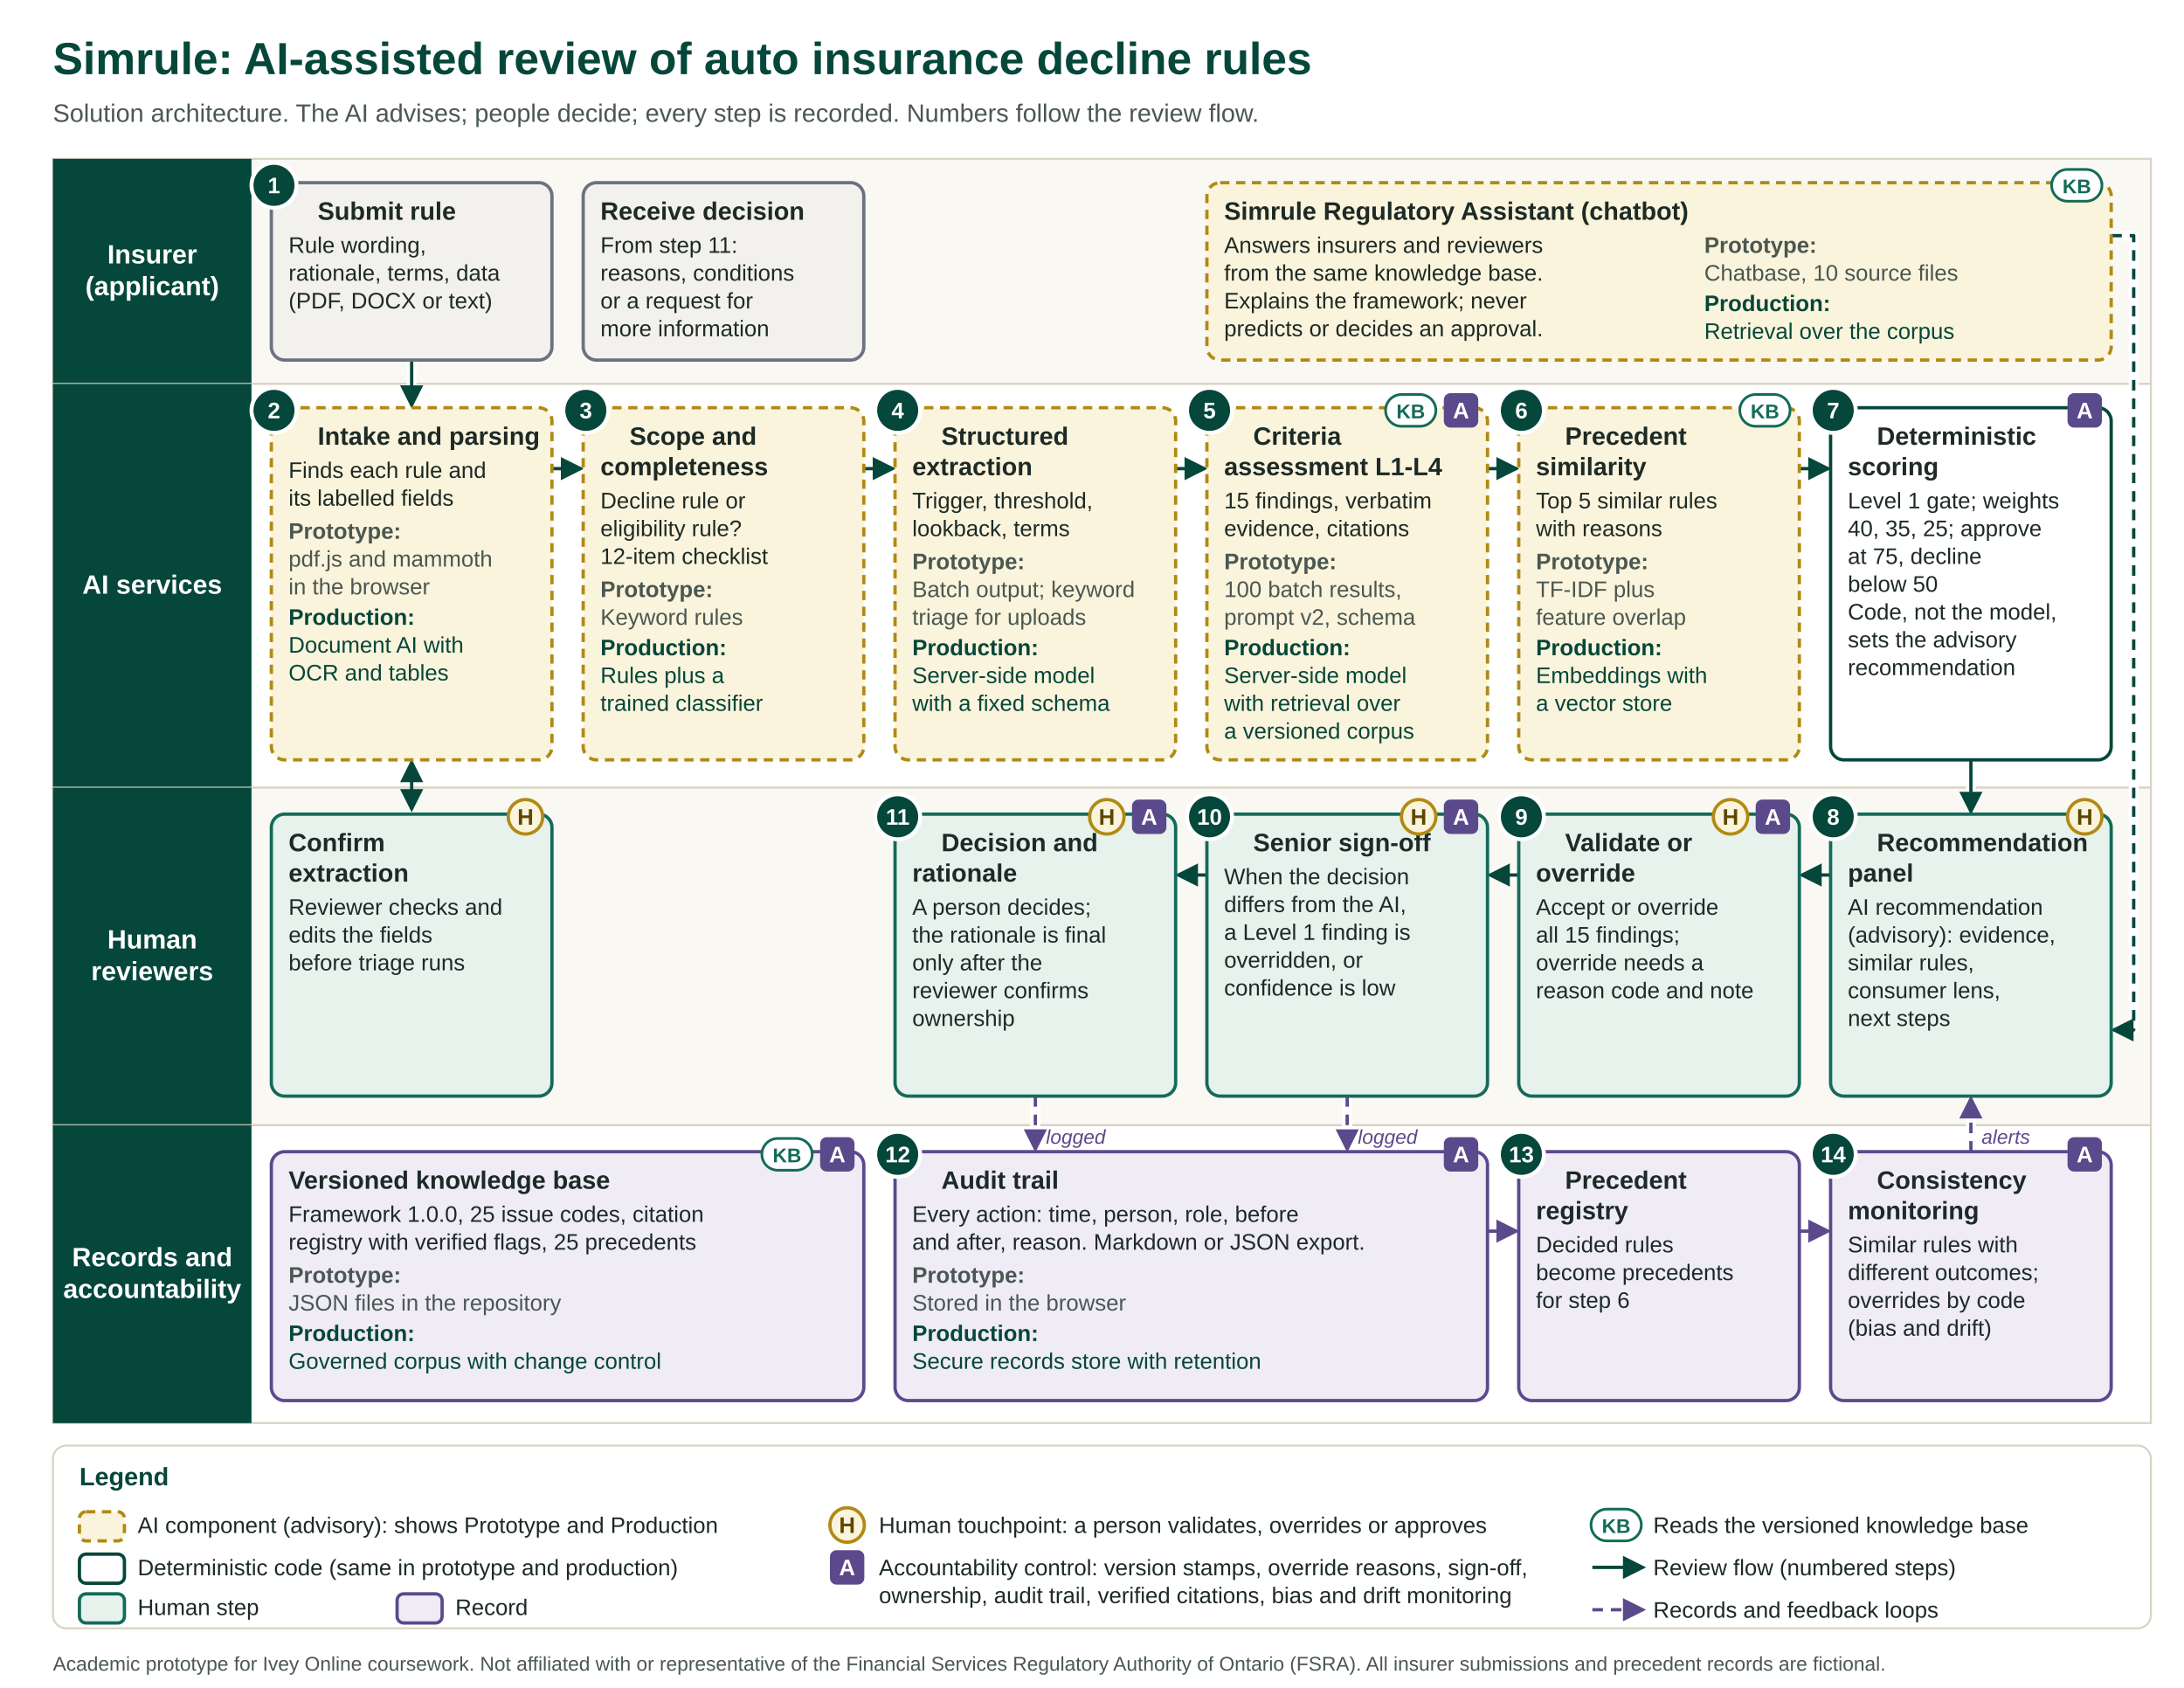
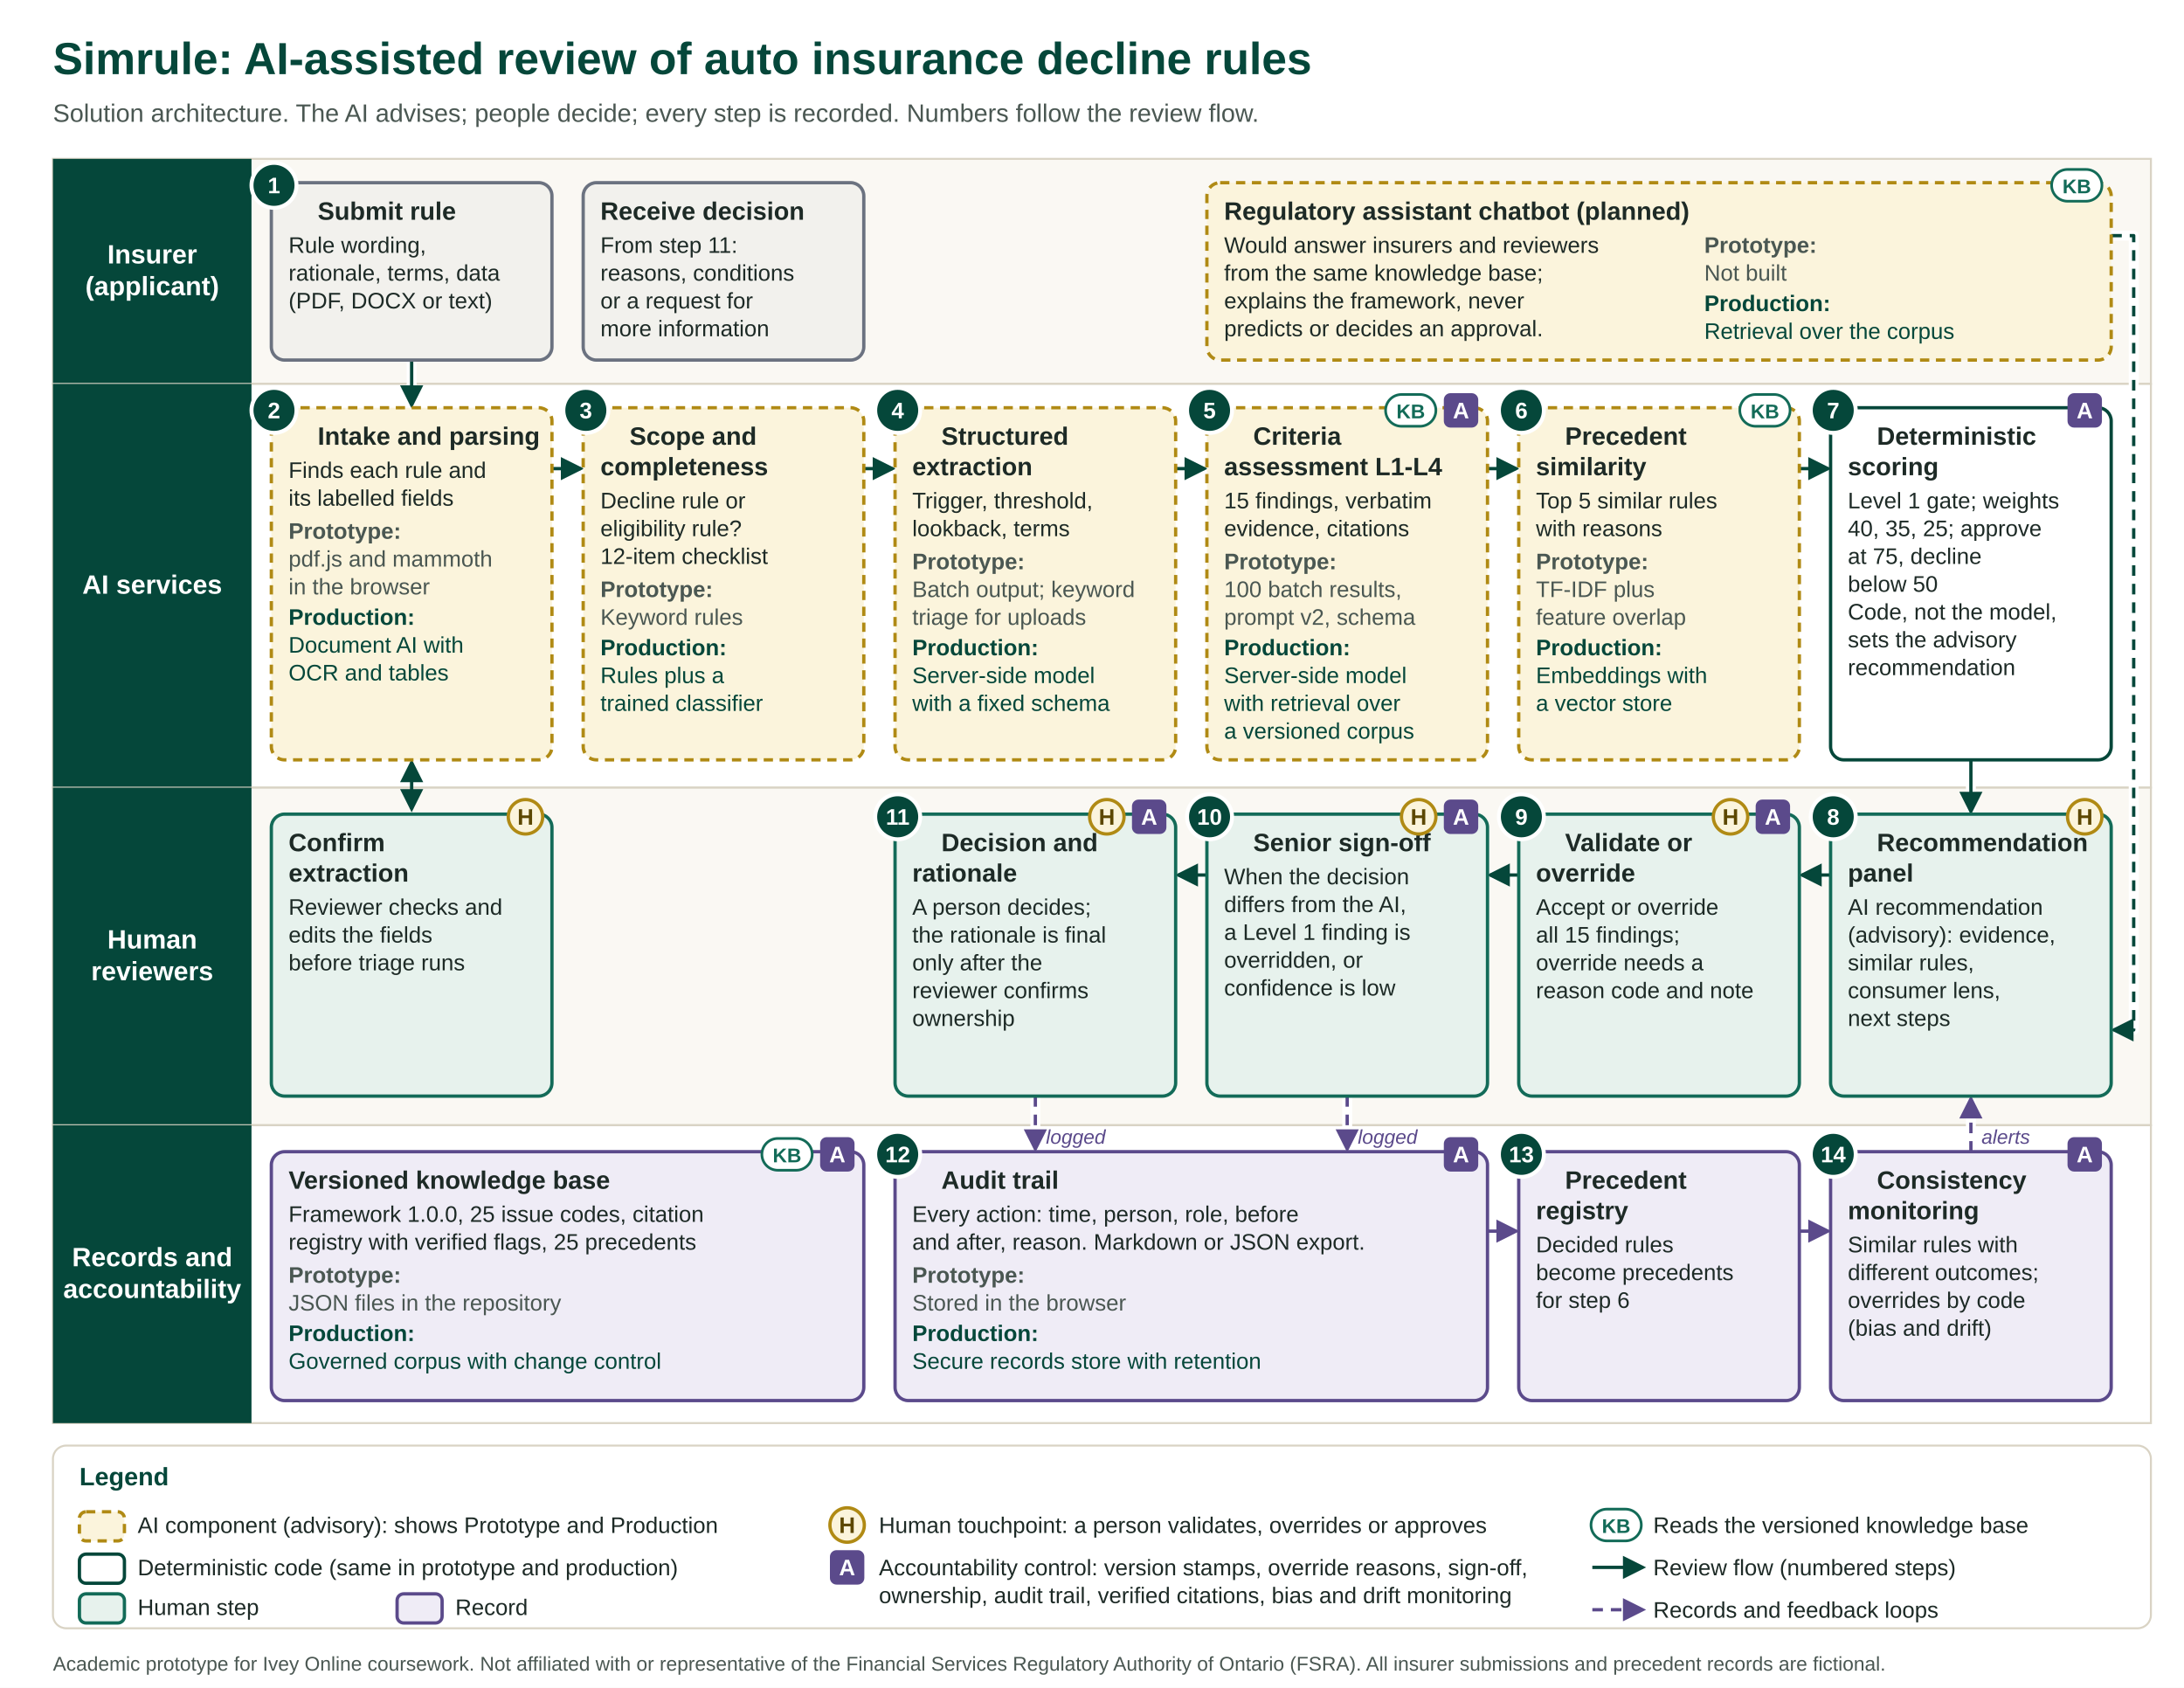
<svg xmlns="http://www.w3.org/2000/svg" viewBox="0 0 1650 1275" width="1650" height="1275" role="img" aria-labelledby="t d">
  <defs>
    <marker id="head" viewBox="0 0 10 10" refX="8.5" refY="5" markerWidth="7" markerHeight="7" orient="auto-start-reverse">
      <path d="M0,0 L10,5 L0,10 z" fill="#05473a" />
    </marker>
    <marker id="headPurple" viewBox="0 0 10 10" refX="8.5" refY="5" markerWidth="7" markerHeight="7" orient="auto-start-reverse">
      <path d="M0,0 L10,5 L0,10 z" fill="#5b4a8b" />
    </marker>
  </defs>
  <rect width="1650" height="1275" fill="#ffffff" />
  <text x="40" y="56" font-family="Arial, Liberation Sans, Helvetica, sans-serif" font-size="34" font-weight="700" fill="#05473a">Simrule: AI-assisted review of auto insurance decline rules</text>
  <text x="40" y="92" font-family="Arial, Liberation Sans, Helvetica, sans-serif" font-size="19" font-weight="400" fill="#4a5752">Solution architecture. The AI advises; people decide; every step is recorded. Numbers follow the review flow.</text>
  <rect x="40" y="120" width="1585" height="170" fill="#faf8f3" stroke="#d9d3c4" stroke-width="1.5" />
  <rect x="40" y="120" width="150" height="170" fill="#05473a" />
  <text x="115" y="199" font-family="Arial, Liberation Sans, Helvetica, sans-serif" font-size="20" font-weight="700" fill="#ffffff" text-anchor="middle">Insurer</text>
  <text x="115" y="223" font-family="Arial, Liberation Sans, Helvetica, sans-serif" font-size="20" font-weight="700" fill="#ffffff" text-anchor="middle">(applicant)</text>
  <rect x="40" y="290" width="1585" height="305" fill="#ffffff" stroke="#d9d3c4" stroke-width="1.5" />
  <rect x="40" y="290" width="150" height="305" fill="#05473a" />
  <text x="115" y="448.5" font-family="Arial, Liberation Sans, Helvetica, sans-serif" font-size="20" font-weight="700" fill="#ffffff" text-anchor="middle">AI services</text>
  <rect x="40" y="595" width="1585" height="255" fill="#faf8f3" stroke="#d9d3c4" stroke-width="1.5" />
  <rect x="40" y="595" width="150" height="255" fill="#05473a" />
  <text x="115" y="716.5" font-family="Arial, Liberation Sans, Helvetica, sans-serif" font-size="20" font-weight="700" fill="#ffffff" text-anchor="middle">Human</text>
  <text x="115" y="740.5" font-family="Arial, Liberation Sans, Helvetica, sans-serif" font-size="20" font-weight="700" fill="#ffffff" text-anchor="middle">reviewers</text>
  <rect x="40" y="850" width="1585" height="225" fill="#ffffff" stroke="#d9d3c4" stroke-width="1.5" />
  <rect x="40" y="850" width="150" height="225" fill="#05473a" />
  <text x="115" y="956.5" font-family="Arial, Liberation Sans, Helvetica, sans-serif" font-size="20" font-weight="700" fill="#ffffff" text-anchor="middle">Records and</text>
  <text x="115" y="980.5" font-family="Arial, Liberation Sans, Helvetica, sans-serif" font-size="20" font-weight="700" fill="#ffffff" text-anchor="middle">accountability</text>
  <path d="M 311 272 V 306" fill="none" stroke="#ffffff" stroke-width="7.5" stroke-linejoin="round" />
  <path d="M 311 272 V 306" fill="none" stroke="#05473a" stroke-width="2.5" stroke-linejoin="round" marker-end="url(#head)" />
  <path d="M 417 354 H 438.6" fill="none" stroke="#ffffff" stroke-width="7.5" stroke-linejoin="round" />
  <path d="M 417 354 H 438.6" fill="none" stroke="#05473a" stroke-width="2.5" stroke-linejoin="round" marker-end="url(#head)" />
  <path d="M 652.6 354 H 674.2" fill="none" stroke="#ffffff" stroke-width="7.5" stroke-linejoin="round" />
  <path d="M 652.6 354 H 674.2" fill="none" stroke="#05473a" stroke-width="2.5" stroke-linejoin="round" marker-end="url(#head)" />
  <path d="M 888.2 354 H 909.8" fill="none" stroke="#ffffff" stroke-width="7.5" stroke-linejoin="round" />
  <path d="M 888.2 354 H 909.8" fill="none" stroke="#05473a" stroke-width="2.5" stroke-linejoin="round" marker-end="url(#head)" />
  <path d="M 1123.8 354 H 1145.4" fill="none" stroke="#ffffff" stroke-width="7.5" stroke-linejoin="round" />
  <path d="M 1123.8 354 H 1145.4" fill="none" stroke="#05473a" stroke-width="2.5" stroke-linejoin="round" marker-end="url(#head)" />
  <path d="M 1359.4 354 H 1381" fill="none" stroke="#ffffff" stroke-width="7.5" stroke-linejoin="round" />
  <path d="M 1359.4 354 H 1381" fill="none" stroke="#05473a" stroke-width="2.5" stroke-linejoin="round" marker-end="url(#head)" />
  <path d="M 311 576 V 611" fill="none" stroke="#05473a" stroke-width="2.5" marker-start="url(#head)" marker-end="url(#head)" />
  <path d="M 1489 574 V 613" fill="none" stroke="#ffffff" stroke-width="7.5" stroke-linejoin="round" />
  <path d="M 1489 574 V 613" fill="none" stroke="#05473a" stroke-width="2.5" stroke-linejoin="round" marker-end="url(#head)" />
  <path d="M 1383 661 H 1361.4" fill="none" stroke="#ffffff" stroke-width="7.5" stroke-linejoin="round" />
  <path d="M 1383 661 H 1361.4" fill="none" stroke="#05473a" stroke-width="2.5" stroke-linejoin="round" marker-end="url(#head)" />
  <path d="M 1147.4 661 H 1125.8" fill="none" stroke="#ffffff" stroke-width="7.5" stroke-linejoin="round" />
  <path d="M 1147.4 661 H 1125.8" fill="none" stroke="#05473a" stroke-width="2.5" stroke-linejoin="round" marker-end="url(#head)" />
  <path d="M 911.8 661 H 890.2" fill="none" stroke="#ffffff" stroke-width="7.5" stroke-linejoin="round" />
  <path d="M 911.8 661 H 890.2" fill="none" stroke="#05473a" stroke-width="2.5" stroke-linejoin="round" marker-end="url(#head)" />
  <path d="M 782.2 828 V 868" fill="none" stroke="#ffffff" stroke-width="7.5" stroke-linejoin="round" />
  <path d="M 782.2 828 V 868" fill="none" stroke="#5b4a8b" stroke-width="2.5" stroke-linejoin="round" stroke-dasharray="8 6" marker-end="url(#headPurple)" />
  <path d="M 1017.8 828 V 868" fill="none" stroke="#ffffff" stroke-width="7.5" stroke-linejoin="round" />
  <path d="M 1017.8 828 V 868" fill="none" stroke="#5b4a8b" stroke-width="2.5" stroke-linejoin="round" stroke-dasharray="8 6" marker-end="url(#headPurple)" />
  <path d="M 1123.8 930 H 1145.4" fill="none" stroke="#ffffff" stroke-width="7.5" stroke-linejoin="round" />
  <path d="M 1123.8 930 H 1145.4" fill="none" stroke="#5b4a8b" stroke-width="2.5" stroke-linejoin="round" stroke-dasharray="8 6" marker-end="url(#headPurple)" />
  <path d="M 1359.4 930 H 1381" fill="none" stroke="#ffffff" stroke-width="7.5" stroke-linejoin="round" />
  <path d="M 1359.4 930 H 1381" fill="none" stroke="#5b4a8b" stroke-width="2.5" stroke-linejoin="round" stroke-dasharray="8 6" marker-end="url(#headPurple)" />
  <path d="M 1489 870 V 830" fill="none" stroke="#ffffff" stroke-width="7.5" stroke-linejoin="round" />
  <path d="M 1489 870 V 830" fill="none" stroke="#5b4a8b" stroke-width="2.5" stroke-linejoin="round" stroke-dasharray="8 6" marker-end="url(#headPurple)" />
  <path d="M 1595 178 H 1612 V 778 H 1597" fill="none" stroke="#ffffff" stroke-width="7.5" stroke-linejoin="round" />
  <path d="M 1595 178 H 1612 V 778 H 1597" fill="none" stroke="#05473a" stroke-width="2.5" stroke-linejoin="round" stroke-dasharray="8 6" marker-end="url(#head)" />
  <g data-box="submit">
    <rect data-frame="1" x="205" y="138" width="212" height="134" rx="10" fill="#f2f1ed" stroke="#6b7280" stroke-width="2.5" />
    <text x="240" y="166" font-family="Arial, Liberation Sans, Helvetica, sans-serif" font-size="19" font-weight="700" fill="#1d2a26">Submit rule</text>
    <text x="218" y="191" font-family="Arial, Liberation Sans, Helvetica, sans-serif" font-size="17" font-weight="400" fill="#1d2a26">Rule wording,</text>
    <text x="218" y="212" font-family="Arial, Liberation Sans, Helvetica, sans-serif" font-size="17" font-weight="400" fill="#1d2a26">rationale, terms, data</text>
    <text x="218" y="233" font-family="Arial, Liberation Sans, Helvetica, sans-serif" font-size="17" font-weight="400" fill="#1d2a26">(PDF, DOCX or text)</text>
  </g>
  <circle cx="207" cy="140" r="17" fill="#05473a" stroke="#ffffff" stroke-width="3" />
  <text x="207" y="146" font-family="Arial, Liberation Sans, Helvetica, sans-serif" font-size="17" font-weight="700" fill="#ffffff" text-anchor="middle">1</text>
  <g data-box="notice">
    <rect data-frame="1" x="440.6" y="138" width="212" height="134" rx="10" fill="#f2f1ed" stroke="#6b7280" stroke-width="2.5" />
    <text x="453.6" y="166" font-family="Arial, Liberation Sans, Helvetica, sans-serif" font-size="19" font-weight="700" fill="#1d2a26">Receive decision</text>
    <text x="453.6" y="191" font-family="Arial, Liberation Sans, Helvetica, sans-serif" font-size="17" font-weight="400" fill="#1d2a26">From step 11:</text>
    <text x="453.6" y="212" font-family="Arial, Liberation Sans, Helvetica, sans-serif" font-size="17" font-weight="400" fill="#1d2a26">reasons, conditions</text>
    <text x="453.6" y="233" font-family="Arial, Liberation Sans, Helvetica, sans-serif" font-size="17" font-weight="400" fill="#1d2a26">or a request for</text>
    <text x="453.6" y="254" font-family="Arial, Liberation Sans, Helvetica, sans-serif" font-size="17" font-weight="400" fill="#1d2a26">more information</text>
  </g>
  <g data-box="chatbot">
    <rect data-frame="1" x="911.8" y="138" width="683.2" height="134" rx="10" fill="#fbf4dc" stroke="#b08a14" stroke-width="2.5" stroke-dasharray="7 5" />
-     <text x="924.8" y="166" font-family="Arial, Liberation Sans, Helvetica, sans-serif" font-size="19" font-weight="700" fill="#1d2a26">Simrule Regulatory Assistant (chatbot)</text>
-     <text x="924.8" y="191" font-family="Arial, Liberation Sans, Helvetica, sans-serif" font-size="17" font-weight="400" fill="#1d2a26">Answers insurers and reviewers</text>
-     <text x="924.8" y="212" font-family="Arial, Liberation Sans, Helvetica, sans-serif" font-size="17" font-weight="400" fill="#1d2a26">from the same knowledge base.</text>
-     <text x="924.8" y="233" font-family="Arial, Liberation Sans, Helvetica, sans-serif" font-size="17" font-weight="400" fill="#1d2a26">Explains the framework; never</text>
+     <text x="924.8" y="166" font-family="Arial, Liberation Sans, Helvetica, sans-serif" font-size="19" font-weight="700" fill="#1d2a26">Regulatory assistant chatbot (planned)</text>
+     <text x="924.8" y="191" font-family="Arial, Liberation Sans, Helvetica, sans-serif" font-size="17" font-weight="400" fill="#1d2a26">Would answer insurers and reviewers</text>
+     <text x="924.8" y="212" font-family="Arial, Liberation Sans, Helvetica, sans-serif" font-size="17" font-weight="400" fill="#1d2a26">from the same knowledge base;</text>
+     <text x="924.8" y="233" font-family="Arial, Liberation Sans, Helvetica, sans-serif" font-size="17" font-weight="400" fill="#1d2a26">explains the framework, never</text>
    <text x="924.8" y="254" font-family="Arial, Liberation Sans, Helvetica, sans-serif" font-size="17" font-weight="400" fill="#1d2a26">predicts or decides an approval.</text>
    <text x="1287.56" y="191" font-family="Arial, Liberation Sans, Helvetica, sans-serif" font-size="17" font-weight="700" fill="#4a5752">Prototype:</text>
-     <text x="1287.56" y="212" font-family="Arial, Liberation Sans, Helvetica, sans-serif" font-size="17" font-weight="400" fill="#4a5752">Chatbase, 10 source files</text>
+     <text x="1287.56" y="212" font-family="Arial, Liberation Sans, Helvetica, sans-serif" font-size="17" font-weight="400" fill="#4a5752">Not built</text>
    <text x="1287.56" y="235" font-family="Arial, Liberation Sans, Helvetica, sans-serif" font-size="17" font-weight="700" fill="#05473a">Production:</text>
    <text x="1287.56" y="256" font-family="Arial, Liberation Sans, Helvetica, sans-serif" font-size="17" font-weight="400" fill="#05473a">Retrieval over the corpus</text>
  </g>
  <rect x="1550" y="128" width="38" height="24" rx="12" fill="#ffffff" stroke="#136b58" stroke-width="2" />
  <text x="1569" y="146" font-family="Arial, Liberation Sans, Helvetica, sans-serif" font-size="15" font-weight="700" fill="#136b58" text-anchor="middle">KB</text>
  <g data-box="intake">
    <rect data-frame="1" x="205" y="308" width="212" height="266" rx="10" fill="#fbf4dc" stroke="#b08a14" stroke-width="2.5" stroke-dasharray="7 5" />
    <text x="240" y="336" font-family="Arial, Liberation Sans, Helvetica, sans-serif" font-size="19" font-weight="700" fill="#1d2a26">Intake and parsing</text>
    <text x="218" y="361" font-family="Arial, Liberation Sans, Helvetica, sans-serif" font-size="17" font-weight="400" fill="#1d2a26">Finds each rule and</text>
    <text x="218" y="382" font-family="Arial, Liberation Sans, Helvetica, sans-serif" font-size="17" font-weight="400" fill="#1d2a26">its labelled fields</text>
    <text x="218" y="407" font-family="Arial, Liberation Sans, Helvetica, sans-serif" font-size="17" font-weight="700" fill="#4a5752">Prototype:</text>
    <text x="218" y="428" font-family="Arial, Liberation Sans, Helvetica, sans-serif" font-size="17" font-weight="400" fill="#4a5752">pdf.js and mammoth</text>
    <text x="218" y="449" font-family="Arial, Liberation Sans, Helvetica, sans-serif" font-size="17" font-weight="400" fill="#4a5752">in the browser</text>
    <text x="218" y="472" font-family="Arial, Liberation Sans, Helvetica, sans-serif" font-size="17" font-weight="700" fill="#05473a">Production:</text>
    <text x="218" y="493" font-family="Arial, Liberation Sans, Helvetica, sans-serif" font-size="17" font-weight="400" fill="#05473a">Document AI with</text>
    <text x="218" y="514" font-family="Arial, Liberation Sans, Helvetica, sans-serif" font-size="17" font-weight="400" fill="#05473a">OCR and tables</text>
  </g>
  <circle cx="207" cy="310" r="17" fill="#05473a" stroke="#ffffff" stroke-width="3" />
  <text x="207" y="316" font-family="Arial, Liberation Sans, Helvetica, sans-serif" font-size="17" font-weight="700" fill="#ffffff" text-anchor="middle">2</text>
  <g data-box="scope">
    <rect data-frame="1" x="440.6" y="308" width="212" height="266" rx="10" fill="#fbf4dc" stroke="#b08a14" stroke-width="2.5" stroke-dasharray="7 5" />
    <text x="475.6" y="336" font-family="Arial, Liberation Sans, Helvetica, sans-serif" font-size="19" font-weight="700" fill="#1d2a26">Scope and</text>
    <text x="453.6" y="359" font-family="Arial, Liberation Sans, Helvetica, sans-serif" font-size="19" font-weight="700" fill="#1d2a26">completeness</text>
    <text x="453.6" y="384" font-family="Arial, Liberation Sans, Helvetica, sans-serif" font-size="17" font-weight="400" fill="#1d2a26">Decline rule or</text>
    <text x="453.6" y="405" font-family="Arial, Liberation Sans, Helvetica, sans-serif" font-size="17" font-weight="400" fill="#1d2a26">eligibility rule?</text>
    <text x="453.6" y="426" font-family="Arial, Liberation Sans, Helvetica, sans-serif" font-size="17" font-weight="400" fill="#1d2a26">12-item checklist</text>
    <text x="453.6" y="451" font-family="Arial, Liberation Sans, Helvetica, sans-serif" font-size="17" font-weight="700" fill="#4a5752">Prototype:</text>
    <text x="453.6" y="472" font-family="Arial, Liberation Sans, Helvetica, sans-serif" font-size="17" font-weight="400" fill="#4a5752">Keyword rules</text>
    <text x="453.6" y="495" font-family="Arial, Liberation Sans, Helvetica, sans-serif" font-size="17" font-weight="700" fill="#05473a">Production:</text>
    <text x="453.6" y="516" font-family="Arial, Liberation Sans, Helvetica, sans-serif" font-size="17" font-weight="400" fill="#05473a">Rules plus a</text>
    <text x="453.6" y="537" font-family="Arial, Liberation Sans, Helvetica, sans-serif" font-size="17" font-weight="400" fill="#05473a">trained classifier</text>
  </g>
  <circle cx="442.6" cy="310" r="17" fill="#05473a" stroke="#ffffff" stroke-width="3" />
  <text x="442.6" y="316" font-family="Arial, Liberation Sans, Helvetica, sans-serif" font-size="17" font-weight="700" fill="#ffffff" text-anchor="middle">3</text>
  <g data-box="extract">
    <rect data-frame="1" x="676.2" y="308" width="212" height="266" rx="10" fill="#fbf4dc" stroke="#b08a14" stroke-width="2.5" stroke-dasharray="7 5" />
    <text x="711.2" y="336" font-family="Arial, Liberation Sans, Helvetica, sans-serif" font-size="19" font-weight="700" fill="#1d2a26">Structured</text>
    <text x="689.2" y="359" font-family="Arial, Liberation Sans, Helvetica, sans-serif" font-size="19" font-weight="700" fill="#1d2a26">extraction</text>
    <text x="689.2" y="384" font-family="Arial, Liberation Sans, Helvetica, sans-serif" font-size="17" font-weight="400" fill="#1d2a26">Trigger, threshold,</text>
    <text x="689.2" y="405" font-family="Arial, Liberation Sans, Helvetica, sans-serif" font-size="17" font-weight="400" fill="#1d2a26">lookback, terms</text>
    <text x="689.2" y="430" font-family="Arial, Liberation Sans, Helvetica, sans-serif" font-size="17" font-weight="700" fill="#4a5752">Prototype:</text>
    <text x="689.2" y="451" font-family="Arial, Liberation Sans, Helvetica, sans-serif" font-size="17" font-weight="400" fill="#4a5752">Batch output; keyword</text>
    <text x="689.2" y="472" font-family="Arial, Liberation Sans, Helvetica, sans-serif" font-size="17" font-weight="400" fill="#4a5752">triage for uploads</text>
    <text x="689.2" y="495" font-family="Arial, Liberation Sans, Helvetica, sans-serif" font-size="17" font-weight="700" fill="#05473a">Production:</text>
    <text x="689.2" y="516" font-family="Arial, Liberation Sans, Helvetica, sans-serif" font-size="17" font-weight="400" fill="#05473a">Server-side model</text>
    <text x="689.2" y="537" font-family="Arial, Liberation Sans, Helvetica, sans-serif" font-size="17" font-weight="400" fill="#05473a">with a fixed schema</text>
  </g>
  <circle cx="678.2" cy="310" r="17" fill="#05473a" stroke="#ffffff" stroke-width="3" />
  <text x="678.2" y="316" font-family="Arial, Liberation Sans, Helvetica, sans-serif" font-size="17" font-weight="700" fill="#ffffff" text-anchor="middle">4</text>
  <g data-box="assess">
    <rect data-frame="1" x="911.8" y="308" width="212" height="266" rx="10" fill="#fbf4dc" stroke="#b08a14" stroke-width="2.5" stroke-dasharray="7 5" />
    <text x="946.8" y="336" font-family="Arial, Liberation Sans, Helvetica, sans-serif" font-size="19" font-weight="700" fill="#1d2a26">Criteria</text>
    <text x="924.8" y="359" font-family="Arial, Liberation Sans, Helvetica, sans-serif" font-size="19" font-weight="700" fill="#1d2a26">assessment L1-L4</text>
    <text x="924.8" y="384" font-family="Arial, Liberation Sans, Helvetica, sans-serif" font-size="17" font-weight="400" fill="#1d2a26">15 findings, verbatim</text>
    <text x="924.8" y="405" font-family="Arial, Liberation Sans, Helvetica, sans-serif" font-size="17" font-weight="400" fill="#1d2a26">evidence, citations</text>
    <text x="924.8" y="430" font-family="Arial, Liberation Sans, Helvetica, sans-serif" font-size="17" font-weight="700" fill="#4a5752">Prototype:</text>
    <text x="924.8" y="451" font-family="Arial, Liberation Sans, Helvetica, sans-serif" font-size="17" font-weight="400" fill="#4a5752">100 batch results,</text>
    <text x="924.8" y="472" font-family="Arial, Liberation Sans, Helvetica, sans-serif" font-size="17" font-weight="400" fill="#4a5752">prompt v2, schema</text>
    <text x="924.8" y="495" font-family="Arial, Liberation Sans, Helvetica, sans-serif" font-size="17" font-weight="700" fill="#05473a">Production:</text>
    <text x="924.8" y="516" font-family="Arial, Liberation Sans, Helvetica, sans-serif" font-size="17" font-weight="400" fill="#05473a">Server-side model</text>
    <text x="924.8" y="537" font-family="Arial, Liberation Sans, Helvetica, sans-serif" font-size="17" font-weight="400" fill="#05473a">with retrieval over</text>
    <text x="924.8" y="558" font-family="Arial, Liberation Sans, Helvetica, sans-serif" font-size="17" font-weight="400" fill="#05473a">a versioned corpus</text>
  </g>
  <circle cx="913.8" cy="310" r="17" fill="#05473a" stroke="#ffffff" stroke-width="3" />
  <text x="913.8" y="316" font-family="Arial, Liberation Sans, Helvetica, sans-serif" font-size="17" font-weight="700" fill="#ffffff" text-anchor="middle">5</text>
  <rect x="1046.8" y="298" width="38" height="24" rx="12" fill="#ffffff" stroke="#136b58" stroke-width="2" />
  <text x="1065.8" y="316" font-family="Arial, Liberation Sans, Helvetica, sans-serif" font-size="15" font-weight="700" fill="#136b58" text-anchor="middle">KB</text>
  <rect x="1090.8" y="297" width="26" height="26" rx="5" fill="#5b4a8b" />
  <text x="1103.8" y="316" font-family="Arial, Liberation Sans, Helvetica, sans-serif" font-size="17" font-weight="700" fill="#ffffff" text-anchor="middle">A</text>
  <g data-box="similar">
    <rect data-frame="1" x="1147.4" y="308" width="212" height="266" rx="10" fill="#fbf4dc" stroke="#b08a14" stroke-width="2.5" stroke-dasharray="7 5" />
    <text x="1182.4" y="336" font-family="Arial, Liberation Sans, Helvetica, sans-serif" font-size="19" font-weight="700" fill="#1d2a26">Precedent</text>
    <text x="1160.4" y="359" font-family="Arial, Liberation Sans, Helvetica, sans-serif" font-size="19" font-weight="700" fill="#1d2a26">similarity</text>
    <text x="1160.4" y="384" font-family="Arial, Liberation Sans, Helvetica, sans-serif" font-size="17" font-weight="400" fill="#1d2a26">Top 5 similar rules</text>
    <text x="1160.4" y="405" font-family="Arial, Liberation Sans, Helvetica, sans-serif" font-size="17" font-weight="400" fill="#1d2a26">with reasons</text>
    <text x="1160.4" y="430" font-family="Arial, Liberation Sans, Helvetica, sans-serif" font-size="17" font-weight="700" fill="#4a5752">Prototype:</text>
    <text x="1160.4" y="451" font-family="Arial, Liberation Sans, Helvetica, sans-serif" font-size="17" font-weight="400" fill="#4a5752">TF-IDF plus</text>
    <text x="1160.4" y="472" font-family="Arial, Liberation Sans, Helvetica, sans-serif" font-size="17" font-weight="400" fill="#4a5752">feature overlap</text>
    <text x="1160.4" y="495" font-family="Arial, Liberation Sans, Helvetica, sans-serif" font-size="17" font-weight="700" fill="#05473a">Production:</text>
    <text x="1160.4" y="516" font-family="Arial, Liberation Sans, Helvetica, sans-serif" font-size="17" font-weight="400" fill="#05473a">Embeddings with</text>
    <text x="1160.4" y="537" font-family="Arial, Liberation Sans, Helvetica, sans-serif" font-size="17" font-weight="400" fill="#05473a">a vector store</text>
  </g>
  <circle cx="1149.4" cy="310" r="17" fill="#05473a" stroke="#ffffff" stroke-width="3" />
  <text x="1149.4" y="316" font-family="Arial, Liberation Sans, Helvetica, sans-serif" font-size="17" font-weight="700" fill="#ffffff" text-anchor="middle">6</text>
  <rect x="1314.4" y="298" width="38" height="24" rx="12" fill="#ffffff" stroke="#136b58" stroke-width="2" />
  <text x="1333.4" y="316" font-family="Arial, Liberation Sans, Helvetica, sans-serif" font-size="15" font-weight="700" fill="#136b58" text-anchor="middle">KB</text>
  <g data-box="score">
    <rect data-frame="1" x="1383" y="308" width="212" height="266" rx="10" fill="#ffffff" stroke="#05473a" stroke-width="2.5" />
    <text x="1418" y="336" font-family="Arial, Liberation Sans, Helvetica, sans-serif" font-size="19" font-weight="700" fill="#1d2a26">Deterministic</text>
    <text x="1396" y="359" font-family="Arial, Liberation Sans, Helvetica, sans-serif" font-size="19" font-weight="700" fill="#1d2a26">scoring</text>
    <text x="1396" y="384" font-family="Arial, Liberation Sans, Helvetica, sans-serif" font-size="17" font-weight="400" fill="#1d2a26">Level 1 gate; weights</text>
    <text x="1396" y="405" font-family="Arial, Liberation Sans, Helvetica, sans-serif" font-size="17" font-weight="400" fill="#1d2a26">40, 35, 25; approve</text>
    <text x="1396" y="426" font-family="Arial, Liberation Sans, Helvetica, sans-serif" font-size="17" font-weight="400" fill="#1d2a26">at 75, decline</text>
    <text x="1396" y="447" font-family="Arial, Liberation Sans, Helvetica, sans-serif" font-size="17" font-weight="400" fill="#1d2a26">below 50</text>
    <text x="1396" y="468" font-family="Arial, Liberation Sans, Helvetica, sans-serif" font-size="17" font-weight="400" fill="#1d2a26">Code, not the model,</text>
    <text x="1396" y="489" font-family="Arial, Liberation Sans, Helvetica, sans-serif" font-size="17" font-weight="400" fill="#1d2a26">sets the advisory</text>
    <text x="1396" y="510" font-family="Arial, Liberation Sans, Helvetica, sans-serif" font-size="17" font-weight="400" fill="#1d2a26">recommendation</text>
  </g>
  <circle cx="1385" cy="310" r="17" fill="#05473a" stroke="#ffffff" stroke-width="3" />
  <text x="1385" y="316" font-family="Arial, Liberation Sans, Helvetica, sans-serif" font-size="17" font-weight="700" fill="#ffffff" text-anchor="middle">7</text>
  <rect x="1562" y="297" width="26" height="26" rx="5" fill="#5b4a8b" />
  <text x="1575" y="316" font-family="Arial, Liberation Sans, Helvetica, sans-serif" font-size="17" font-weight="700" fill="#ffffff" text-anchor="middle">A</text>
  <g data-box="confirm">
    <rect data-frame="1" x="205" y="615" width="212" height="213" rx="10" fill="#e7f2ed" stroke="#136b58" stroke-width="2.5" />
    <text x="218" y="643" font-family="Arial, Liberation Sans, Helvetica, sans-serif" font-size="19" font-weight="700" fill="#1d2a26">Confirm</text>
    <text x="218" y="666" font-family="Arial, Liberation Sans, Helvetica, sans-serif" font-size="19" font-weight="700" fill="#1d2a26">extraction</text>
    <text x="218" y="691" font-family="Arial, Liberation Sans, Helvetica, sans-serif" font-size="17" font-weight="400" fill="#1d2a26">Reviewer checks and</text>
    <text x="218" y="712" font-family="Arial, Liberation Sans, Helvetica, sans-serif" font-size="17" font-weight="400" fill="#1d2a26">edits the fields</text>
    <text x="218" y="733" font-family="Arial, Liberation Sans, Helvetica, sans-serif" font-size="17" font-weight="400" fill="#1d2a26">before triage runs</text>
  </g>
  <circle cx="397" cy="617" r="13" fill="#fbf4dc" stroke="#b08a14" stroke-width="2.5" />
  <text x="397" y="623" font-family="Arial, Liberation Sans, Helvetica, sans-serif" font-size="17" font-weight="700" fill="#5c4700" text-anchor="middle">H</text>
  <g data-box="panel">
    <rect data-frame="1" x="1383" y="615" width="212" height="213" rx="10" fill="#e7f2ed" stroke="#136b58" stroke-width="2.5" />
    <text x="1418" y="643" font-family="Arial, Liberation Sans, Helvetica, sans-serif" font-size="19" font-weight="700" fill="#1d2a26">Recommendation</text>
    <text x="1396" y="666" font-family="Arial, Liberation Sans, Helvetica, sans-serif" font-size="19" font-weight="700" fill="#1d2a26">panel</text>
    <text x="1396" y="691" font-family="Arial, Liberation Sans, Helvetica, sans-serif" font-size="17" font-weight="400" fill="#1d2a26">AI recommendation</text>
    <text x="1396" y="712" font-family="Arial, Liberation Sans, Helvetica, sans-serif" font-size="17" font-weight="400" fill="#1d2a26">(advisory): evidence,</text>
    <text x="1396" y="733" font-family="Arial, Liberation Sans, Helvetica, sans-serif" font-size="17" font-weight="400" fill="#1d2a26">similar rules,</text>
    <text x="1396" y="754" font-family="Arial, Liberation Sans, Helvetica, sans-serif" font-size="17" font-weight="400" fill="#1d2a26">consumer lens,</text>
    <text x="1396" y="775" font-family="Arial, Liberation Sans, Helvetica, sans-serif" font-size="17" font-weight="400" fill="#1d2a26">next steps</text>
  </g>
  <circle cx="1385" cy="617" r="17" fill="#05473a" stroke="#ffffff" stroke-width="3" />
  <text x="1385" y="623" font-family="Arial, Liberation Sans, Helvetica, sans-serif" font-size="17" font-weight="700" fill="#ffffff" text-anchor="middle">8</text>
  <circle cx="1575" cy="617" r="13" fill="#fbf4dc" stroke="#b08a14" stroke-width="2.5" />
  <text x="1575" y="623" font-family="Arial, Liberation Sans, Helvetica, sans-serif" font-size="17" font-weight="700" fill="#5c4700" text-anchor="middle">H</text>
  <g data-box="validate">
    <rect data-frame="1" x="1147.4" y="615" width="212" height="213" rx="10" fill="#e7f2ed" stroke="#136b58" stroke-width="2.5" />
    <text x="1182.4" y="643" font-family="Arial, Liberation Sans, Helvetica, sans-serif" font-size="19" font-weight="700" fill="#1d2a26">Validate or</text>
    <text x="1160.4" y="666" font-family="Arial, Liberation Sans, Helvetica, sans-serif" font-size="19" font-weight="700" fill="#1d2a26">override</text>
    <text x="1160.4" y="691" font-family="Arial, Liberation Sans, Helvetica, sans-serif" font-size="17" font-weight="400" fill="#1d2a26">Accept or override</text>
    <text x="1160.4" y="712" font-family="Arial, Liberation Sans, Helvetica, sans-serif" font-size="17" font-weight="400" fill="#1d2a26">all 15 findings;</text>
    <text x="1160.4" y="733" font-family="Arial, Liberation Sans, Helvetica, sans-serif" font-size="17" font-weight="400" fill="#1d2a26">override needs a</text>
    <text x="1160.4" y="754" font-family="Arial, Liberation Sans, Helvetica, sans-serif" font-size="17" font-weight="400" fill="#1d2a26">reason code and note</text>
  </g>
  <circle cx="1149.4" cy="617" r="17" fill="#05473a" stroke="#ffffff" stroke-width="3" />
  <text x="1149.4" y="623" font-family="Arial, Liberation Sans, Helvetica, sans-serif" font-size="17" font-weight="700" fill="#ffffff" text-anchor="middle">9</text>
  <circle cx="1307.4" cy="617" r="13" fill="#fbf4dc" stroke="#b08a14" stroke-width="2.5" />
  <text x="1307.4" y="623" font-family="Arial, Liberation Sans, Helvetica, sans-serif" font-size="17" font-weight="700" fill="#5c4700" text-anchor="middle">H</text>
  <rect x="1326.4" y="604" width="26" height="26" rx="5" fill="#5b4a8b" />
  <text x="1339.4" y="623" font-family="Arial, Liberation Sans, Helvetica, sans-serif" font-size="17" font-weight="700" fill="#ffffff" text-anchor="middle">A</text>
  <g data-box="signoff">
    <rect data-frame="1" x="911.8" y="615" width="212" height="213" rx="10" fill="#e7f2ed" stroke="#136b58" stroke-width="2.5" />
    <text x="946.8" y="643" font-family="Arial, Liberation Sans, Helvetica, sans-serif" font-size="19" font-weight="700" fill="#1d2a26">Senior sign-off</text>
    <text x="924.8" y="668" font-family="Arial, Liberation Sans, Helvetica, sans-serif" font-size="17" font-weight="400" fill="#1d2a26">When the decision</text>
    <text x="924.8" y="689" font-family="Arial, Liberation Sans, Helvetica, sans-serif" font-size="17" font-weight="400" fill="#1d2a26">differs from the AI,</text>
    <text x="924.8" y="710" font-family="Arial, Liberation Sans, Helvetica, sans-serif" font-size="17" font-weight="400" fill="#1d2a26">a Level 1 finding is</text>
    <text x="924.8" y="731" font-family="Arial, Liberation Sans, Helvetica, sans-serif" font-size="17" font-weight="400" fill="#1d2a26">overridden, or</text>
    <text x="924.8" y="752" font-family="Arial, Liberation Sans, Helvetica, sans-serif" font-size="17" font-weight="400" fill="#1d2a26">confidence is low</text>
  </g>
  <circle cx="913.8" cy="617" r="17" fill="#05473a" stroke="#ffffff" stroke-width="3" />
  <text x="913.8" y="623" font-family="Arial, Liberation Sans, Helvetica, sans-serif" font-size="17" font-weight="700" fill="#ffffff" text-anchor="middle">10</text>
  <circle cx="1071.8" cy="617" r="13" fill="#fbf4dc" stroke="#b08a14" stroke-width="2.5" />
  <text x="1071.8" y="623" font-family="Arial, Liberation Sans, Helvetica, sans-serif" font-size="17" font-weight="700" fill="#5c4700" text-anchor="middle">H</text>
  <rect x="1090.8" y="604" width="26" height="26" rx="5" fill="#5b4a8b" />
  <text x="1103.8" y="623" font-family="Arial, Liberation Sans, Helvetica, sans-serif" font-size="17" font-weight="700" fill="#ffffff" text-anchor="middle">A</text>
  <g data-box="decide">
    <rect data-frame="1" x="676.2" y="615" width="212" height="213" rx="10" fill="#e7f2ed" stroke="#136b58" stroke-width="2.5" />
    <text x="711.2" y="643" font-family="Arial, Liberation Sans, Helvetica, sans-serif" font-size="19" font-weight="700" fill="#1d2a26">Decision and</text>
    <text x="689.2" y="666" font-family="Arial, Liberation Sans, Helvetica, sans-serif" font-size="19" font-weight="700" fill="#1d2a26">rationale</text>
    <text x="689.2" y="691" font-family="Arial, Liberation Sans, Helvetica, sans-serif" font-size="17" font-weight="400" fill="#1d2a26">A person decides;</text>
    <text x="689.2" y="712" font-family="Arial, Liberation Sans, Helvetica, sans-serif" font-size="17" font-weight="400" fill="#1d2a26">the rationale is final</text>
    <text x="689.2" y="733" font-family="Arial, Liberation Sans, Helvetica, sans-serif" font-size="17" font-weight="400" fill="#1d2a26">only after the</text>
    <text x="689.2" y="754" font-family="Arial, Liberation Sans, Helvetica, sans-serif" font-size="17" font-weight="400" fill="#1d2a26">reviewer confirms</text>
    <text x="689.2" y="775" font-family="Arial, Liberation Sans, Helvetica, sans-serif" font-size="17" font-weight="400" fill="#1d2a26">ownership</text>
  </g>
  <circle cx="678.2" cy="617" r="17" fill="#05473a" stroke="#ffffff" stroke-width="3" />
  <text x="678.2" y="623" font-family="Arial, Liberation Sans, Helvetica, sans-serif" font-size="17" font-weight="700" fill="#ffffff" text-anchor="middle">11</text>
  <circle cx="836.2" cy="617" r="13" fill="#fbf4dc" stroke="#b08a14" stroke-width="2.5" />
  <text x="836.2" y="623" font-family="Arial, Liberation Sans, Helvetica, sans-serif" font-size="17" font-weight="700" fill="#5c4700" text-anchor="middle">H</text>
  <rect x="855.2" y="604" width="26" height="26" rx="5" fill="#5b4a8b" />
  <text x="868.2" y="623" font-family="Arial, Liberation Sans, Helvetica, sans-serif" font-size="17" font-weight="700" fill="#ffffff" text-anchor="middle">A</text>
  <g data-box="kb">
    <rect data-frame="1" x="205" y="870" width="447.6" height="188" rx="10" fill="#efecf6" stroke="#5b4a8b" stroke-width="2.5" />
    <text x="218" y="898" font-family="Arial, Liberation Sans, Helvetica, sans-serif" font-size="19" font-weight="700" fill="#1d2a26">Versioned knowledge base</text>
    <text x="218" y="923" font-family="Arial, Liberation Sans, Helvetica, sans-serif" font-size="17" font-weight="400" fill="#1d2a26">Framework 1.0.0, 25 issue codes, citation</text>
    <text x="218" y="944" font-family="Arial, Liberation Sans, Helvetica, sans-serif" font-size="17" font-weight="400" fill="#1d2a26">registry with verified flags, 25 precedents</text>
    <text x="218" y="969" font-family="Arial, Liberation Sans, Helvetica, sans-serif" font-size="17" font-weight="700" fill="#4a5752">Prototype:</text>
    <text x="218" y="990" font-family="Arial, Liberation Sans, Helvetica, sans-serif" font-size="17" font-weight="400" fill="#4a5752">JSON files in the repository</text>
    <text x="218" y="1013" font-family="Arial, Liberation Sans, Helvetica, sans-serif" font-size="17" font-weight="700" fill="#05473a">Production:</text>
    <text x="218" y="1034" font-family="Arial, Liberation Sans, Helvetica, sans-serif" font-size="17" font-weight="400" fill="#05473a">Governed corpus with change control</text>
  </g>
  <rect x="575.6" y="860" width="38" height="24" rx="12" fill="#ffffff" stroke="#136b58" stroke-width="2" />
  <text x="594.6" y="878" font-family="Arial, Liberation Sans, Helvetica, sans-serif" font-size="15" font-weight="700" fill="#136b58" text-anchor="middle">KB</text>
  <rect x="619.6" y="859" width="26" height="26" rx="5" fill="#5b4a8b" />
  <text x="632.6" y="878" font-family="Arial, Liberation Sans, Helvetica, sans-serif" font-size="17" font-weight="700" fill="#ffffff" text-anchor="middle">A</text>
  <g data-box="audit">
    <rect data-frame="1" x="676.2" y="870" width="447.6" height="188" rx="10" fill="#efecf6" stroke="#5b4a8b" stroke-width="2.5" />
    <text x="711.2" y="898" font-family="Arial, Liberation Sans, Helvetica, sans-serif" font-size="19" font-weight="700" fill="#1d2a26">Audit trail</text>
    <text x="689.2" y="923" font-family="Arial, Liberation Sans, Helvetica, sans-serif" font-size="17" font-weight="400" fill="#1d2a26">Every action: time, person, role, before</text>
    <text x="689.2" y="944" font-family="Arial, Liberation Sans, Helvetica, sans-serif" font-size="17" font-weight="400" fill="#1d2a26">and after, reason. Markdown or JSON export.</text>
    <text x="689.2" y="969" font-family="Arial, Liberation Sans, Helvetica, sans-serif" font-size="17" font-weight="700" fill="#4a5752">Prototype:</text>
    <text x="689.2" y="990" font-family="Arial, Liberation Sans, Helvetica, sans-serif" font-size="17" font-weight="400" fill="#4a5752">Stored in the browser</text>
    <text x="689.2" y="1013" font-family="Arial, Liberation Sans, Helvetica, sans-serif" font-size="17" font-weight="700" fill="#05473a">Production:</text>
    <text x="689.2" y="1034" font-family="Arial, Liberation Sans, Helvetica, sans-serif" font-size="17" font-weight="400" fill="#05473a">Secure records store with retention</text>
  </g>
  <circle cx="678.2" cy="872" r="17" fill="#05473a" stroke="#ffffff" stroke-width="3" />
  <text x="678.2" y="878" font-family="Arial, Liberation Sans, Helvetica, sans-serif" font-size="17" font-weight="700" fill="#ffffff" text-anchor="middle">12</text>
  <rect x="1090.8" y="859" width="26" height="26" rx="5" fill="#5b4a8b" />
  <text x="1103.8" y="878" font-family="Arial, Liberation Sans, Helvetica, sans-serif" font-size="17" font-weight="700" fill="#ffffff" text-anchor="middle">A</text>
  <g data-box="registry">
    <rect data-frame="1" x="1147.4" y="870" width="212" height="188" rx="10" fill="#efecf6" stroke="#5b4a8b" stroke-width="2.5" />
    <text x="1182.4" y="898" font-family="Arial, Liberation Sans, Helvetica, sans-serif" font-size="19" font-weight="700" fill="#1d2a26">Precedent</text>
    <text x="1160.4" y="921" font-family="Arial, Liberation Sans, Helvetica, sans-serif" font-size="19" font-weight="700" fill="#1d2a26">registry</text>
    <text x="1160.4" y="946" font-family="Arial, Liberation Sans, Helvetica, sans-serif" font-size="17" font-weight="400" fill="#1d2a26">Decided rules</text>
    <text x="1160.4" y="967" font-family="Arial, Liberation Sans, Helvetica, sans-serif" font-size="17" font-weight="400" fill="#1d2a26">become precedents</text>
    <text x="1160.4" y="988" font-family="Arial, Liberation Sans, Helvetica, sans-serif" font-size="17" font-weight="400" fill="#1d2a26">for step 6</text>
  </g>
  <circle cx="1149.4" cy="872" r="17" fill="#05473a" stroke="#ffffff" stroke-width="3" />
  <text x="1149.4" y="878" font-family="Arial, Liberation Sans, Helvetica, sans-serif" font-size="17" font-weight="700" fill="#ffffff" text-anchor="middle">13</text>
  <g data-box="monitor">
    <rect data-frame="1" x="1383" y="870" width="212" height="188" rx="10" fill="#efecf6" stroke="#5b4a8b" stroke-width="2.5" />
    <text x="1418" y="898" font-family="Arial, Liberation Sans, Helvetica, sans-serif" font-size="19" font-weight="700" fill="#1d2a26">Consistency</text>
    <text x="1396" y="921" font-family="Arial, Liberation Sans, Helvetica, sans-serif" font-size="19" font-weight="700" fill="#1d2a26">monitoring</text>
    <text x="1396" y="946" font-family="Arial, Liberation Sans, Helvetica, sans-serif" font-size="17" font-weight="400" fill="#1d2a26">Similar rules with</text>
    <text x="1396" y="967" font-family="Arial, Liberation Sans, Helvetica, sans-serif" font-size="17" font-weight="400" fill="#1d2a26">different outcomes;</text>
    <text x="1396" y="988" font-family="Arial, Liberation Sans, Helvetica, sans-serif" font-size="17" font-weight="400" fill="#1d2a26">overrides by code</text>
    <text x="1396" y="1009" font-family="Arial, Liberation Sans, Helvetica, sans-serif" font-size="17" font-weight="400" fill="#1d2a26">(bias and drift)</text>
  </g>
  <circle cx="1385" cy="872" r="17" fill="#05473a" stroke="#ffffff" stroke-width="3" />
  <text x="1385" y="878" font-family="Arial, Liberation Sans, Helvetica, sans-serif" font-size="17" font-weight="700" fill="#ffffff" text-anchor="middle">14</text>
  <rect x="1562" y="859" width="26" height="26" rx="5" fill="#5b4a8b" />
  <text x="1575" y="878" font-family="Arial, Liberation Sans, Helvetica, sans-serif" font-size="17" font-weight="700" fill="#ffffff" text-anchor="middle">A</text>
  <text x="790.2" y="864" font-family="Arial, Liberation Sans, Helvetica, sans-serif" font-size="15" font-weight="400" fill="#5b4a8b" font-style="italic">logged</text>
  <text x="1025.8" y="864" font-family="Arial, Liberation Sans, Helvetica, sans-serif" font-size="15" font-weight="400" fill="#5b4a8b" font-style="italic">logged</text>
  <text x="1497" y="864" font-family="Arial, Liberation Sans, Helvetica, sans-serif" font-size="15" font-weight="400" fill="#5b4a8b" font-style="italic">alerts</text>
  <rect x="40" y="1092" width="1585" height="138" rx="10" fill="#ffffff" stroke="#d9d3c4" stroke-width="1.5" />
  <text x="60" y="1122" font-family="Arial, Liberation Sans, Helvetica, sans-serif" font-size="19" font-weight="700" fill="#05473a">Legend</text>
  <rect x="60" y="1142" width="34" height="22" rx="5" fill="#fbf4dc" stroke="#b08a14" stroke-width="2.5" stroke-dasharray="7 5" />
  <text x="104" y="1158" font-family="Arial, Liberation Sans, Helvetica, sans-serif" font-size="17" font-weight="400" fill="#1d2a26">AI component (advisory): shows Prototype and Production</text>
  <rect x="60" y="1174" width="34" height="22" rx="5" fill="#ffffff" stroke="#05473a" stroke-width="2.5" />
  <text x="104" y="1190" font-family="Arial, Liberation Sans, Helvetica, sans-serif" font-size="17" font-weight="400" fill="#1d2a26">Deterministic code (same in prototype and production)</text>
  <rect x="60" y="1204" width="34" height="22" rx="5" fill="#e7f2ed" stroke="#136b58" stroke-width="2.5" />
  <text x="104" y="1220" font-family="Arial, Liberation Sans, Helvetica, sans-serif" font-size="17" font-weight="400" fill="#1d2a26">Human step</text>
  <rect x="300" y="1204" width="34" height="22" rx="5" fill="#efecf6" stroke="#5b4a8b" stroke-width="2.5" />
  <text x="344" y="1220" font-family="Arial, Liberation Sans, Helvetica, sans-serif" font-size="17" font-weight="400" fill="#1d2a26">Record</text>
  <circle cx="640" cy="1152" r="13" fill="#fbf4dc" stroke="#b08a14" stroke-width="2.5" />
  <text x="640" y="1158" font-family="Arial, Liberation Sans, Helvetica, sans-serif" font-size="17" font-weight="700" fill="#5c4700" text-anchor="middle">H</text>
  <text x="664" y="1158" font-family="Arial, Liberation Sans, Helvetica, sans-serif" font-size="17" font-weight="400" fill="#1d2a26">Human touchpoint: a person validates, overrides or approves</text>
  <rect x="627" y="1171" width="26" height="26" rx="5" fill="#5b4a8b" />
  <text x="640" y="1190" font-family="Arial, Liberation Sans, Helvetica, sans-serif" font-size="17" font-weight="700" fill="#ffffff" text-anchor="middle">A</text>
  <text x="664" y="1190" font-family="Arial, Liberation Sans, Helvetica, sans-serif" font-size="17" font-weight="400" fill="#1d2a26">Accountability control: version stamps, override reasons, sign-off,</text>
  <text x="664" y="1211" font-family="Arial, Liberation Sans, Helvetica, sans-serif" font-size="17" font-weight="400" fill="#1d2a26">ownership, audit trail, verified citations, bias and drift monitoring</text>
  <rect x="1202" y="1140" width="38" height="24" rx="12" fill="#ffffff" stroke="#136b58" stroke-width="2" />
  <text x="1221" y="1158" font-family="Arial, Liberation Sans, Helvetica, sans-serif" font-size="15" font-weight="700" fill="#136b58" text-anchor="middle">KB</text>
  <text x="1249" y="1158" font-family="Arial, Liberation Sans, Helvetica, sans-serif" font-size="17" font-weight="400" fill="#1d2a26">Reads the versioned knowledge base</text>
  <path d="M 1203 1184 H 1241" stroke="#05473a" stroke-width="2.5" marker-end="url(#head)" />
  <text x="1249" y="1190" font-family="Arial, Liberation Sans, Helvetica, sans-serif" font-size="17" font-weight="400" fill="#1d2a26">Review flow (numbered steps)</text>
  <path d="M 1203 1216 H 1241" stroke="#5b4a8b" stroke-width="2.5" stroke-dasharray="8 6" marker-end="url(#headPurple)" />
  <text x="1249" y="1222" font-family="Arial, Liberation Sans, Helvetica, sans-serif" font-size="17" font-weight="400" fill="#1d2a26">Records and feedback loops</text>
  <text x="40" y="1262" font-family="Arial, Liberation Sans, Helvetica, sans-serif" font-size="15" font-weight="400" fill="#4a5752">Academic prototype for Ivey Online coursework. Not affiliated with or representative of the Financial Services Regulatory Authority of Ontario (FSRA). All insurer submissions and precedent records are fictional.</text>
</svg>
